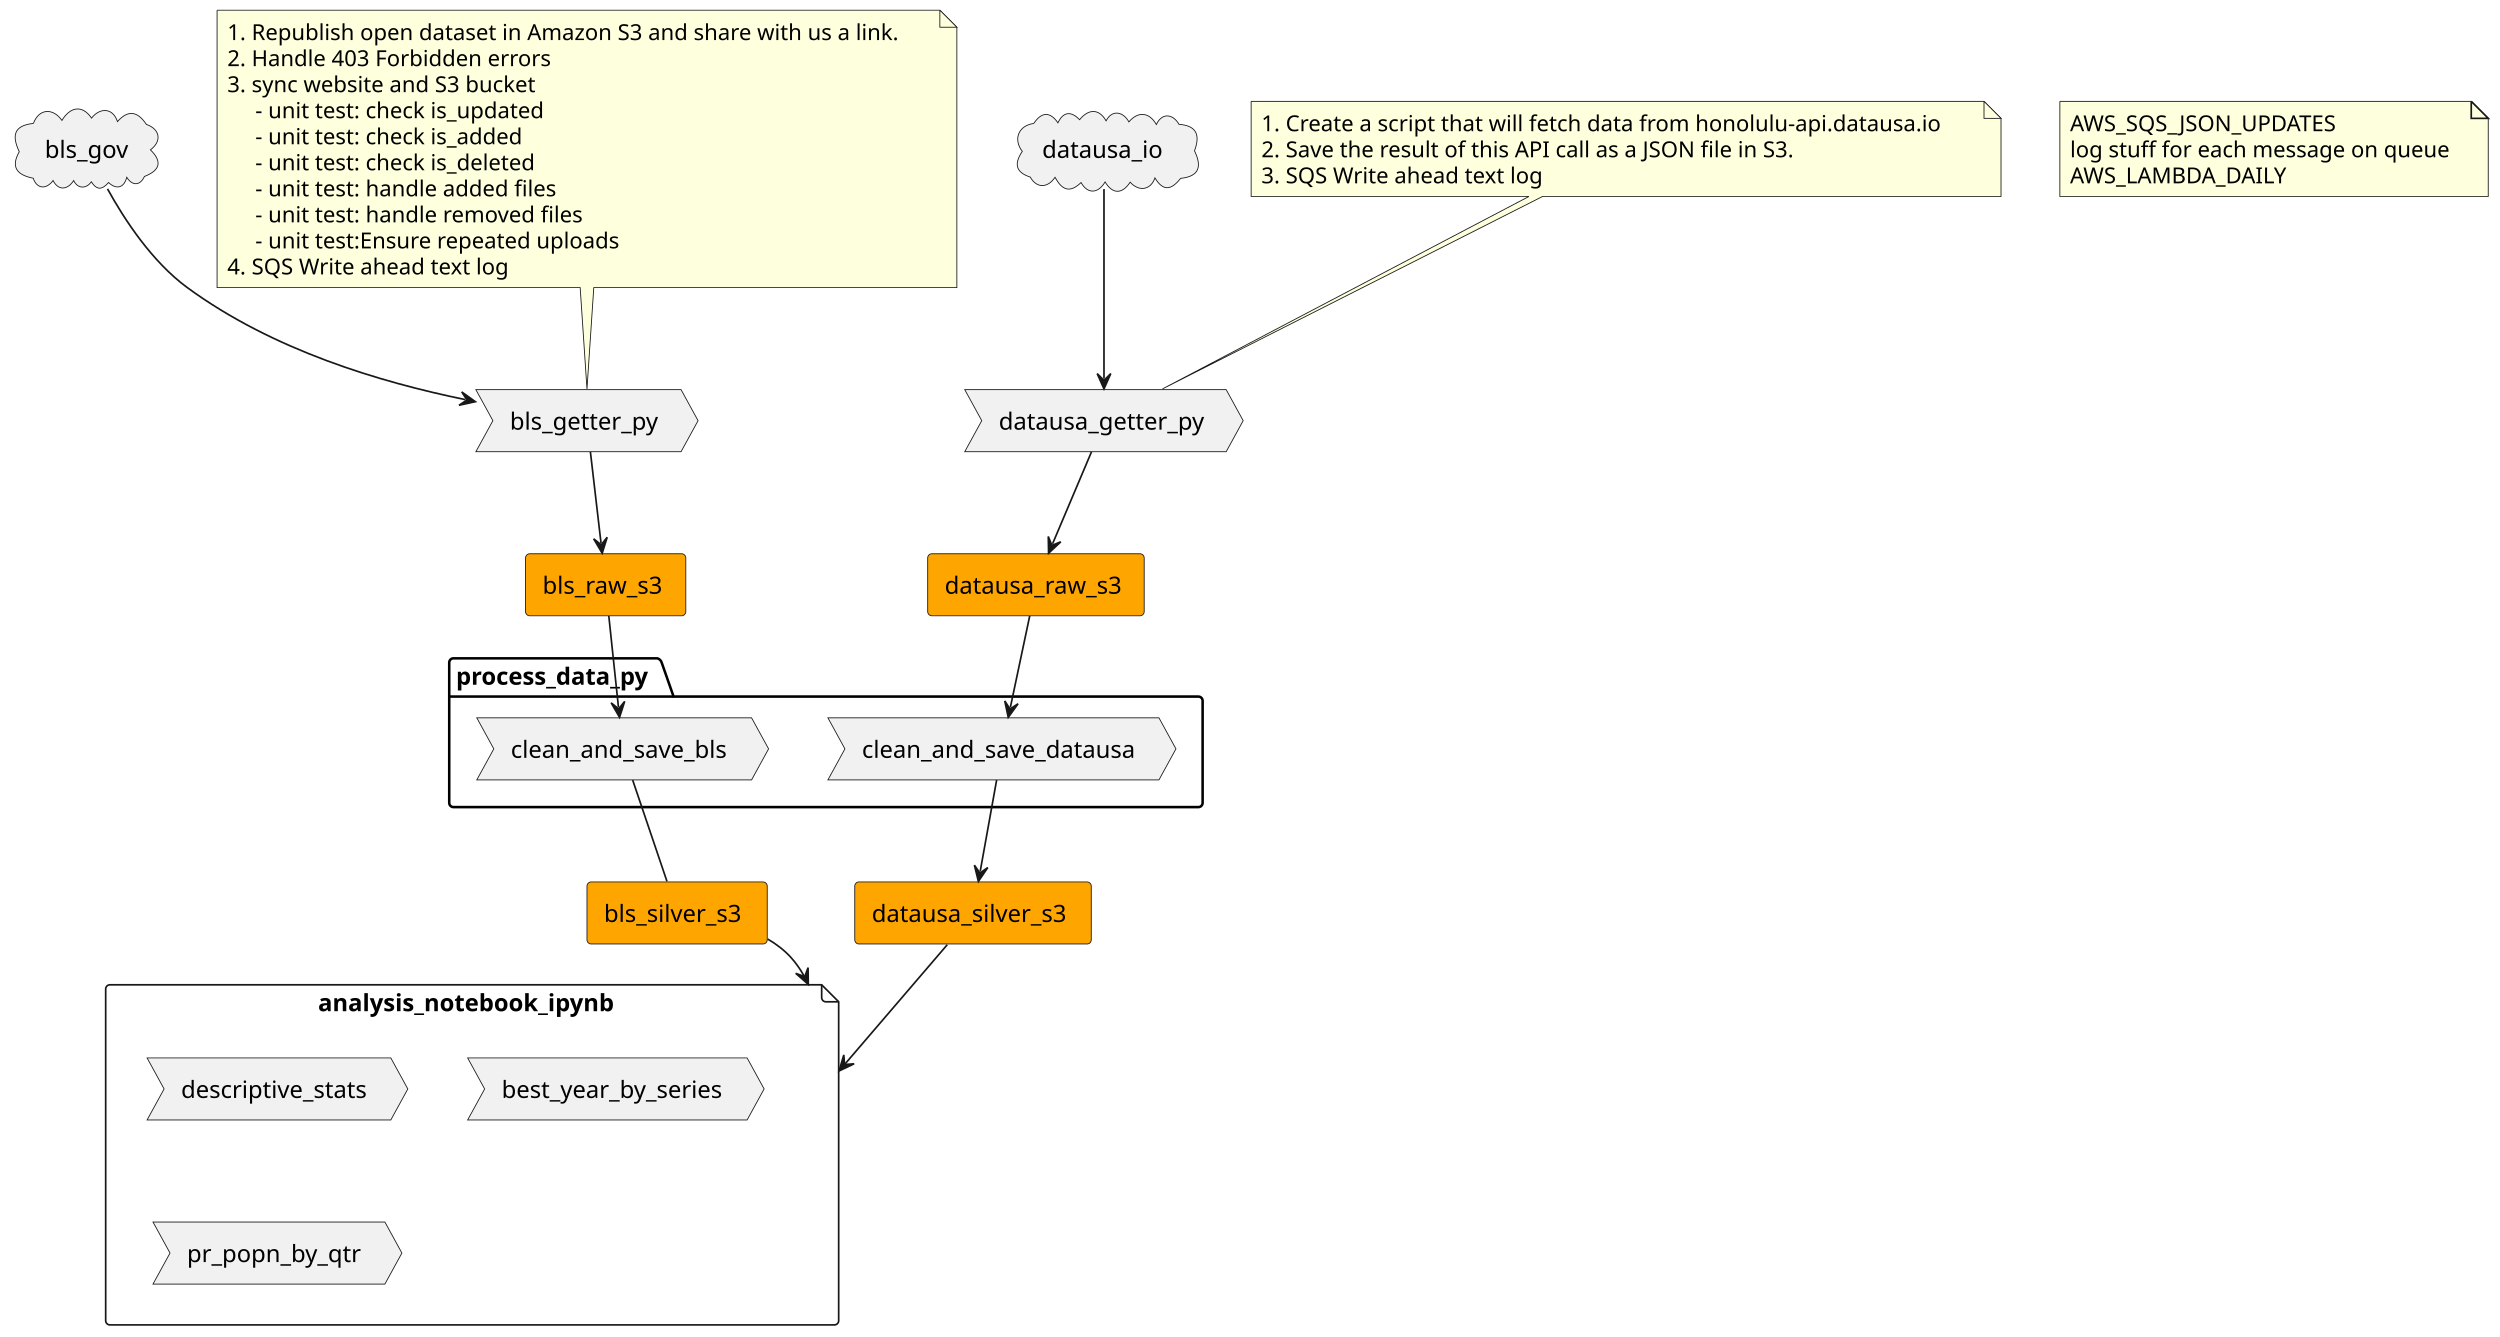
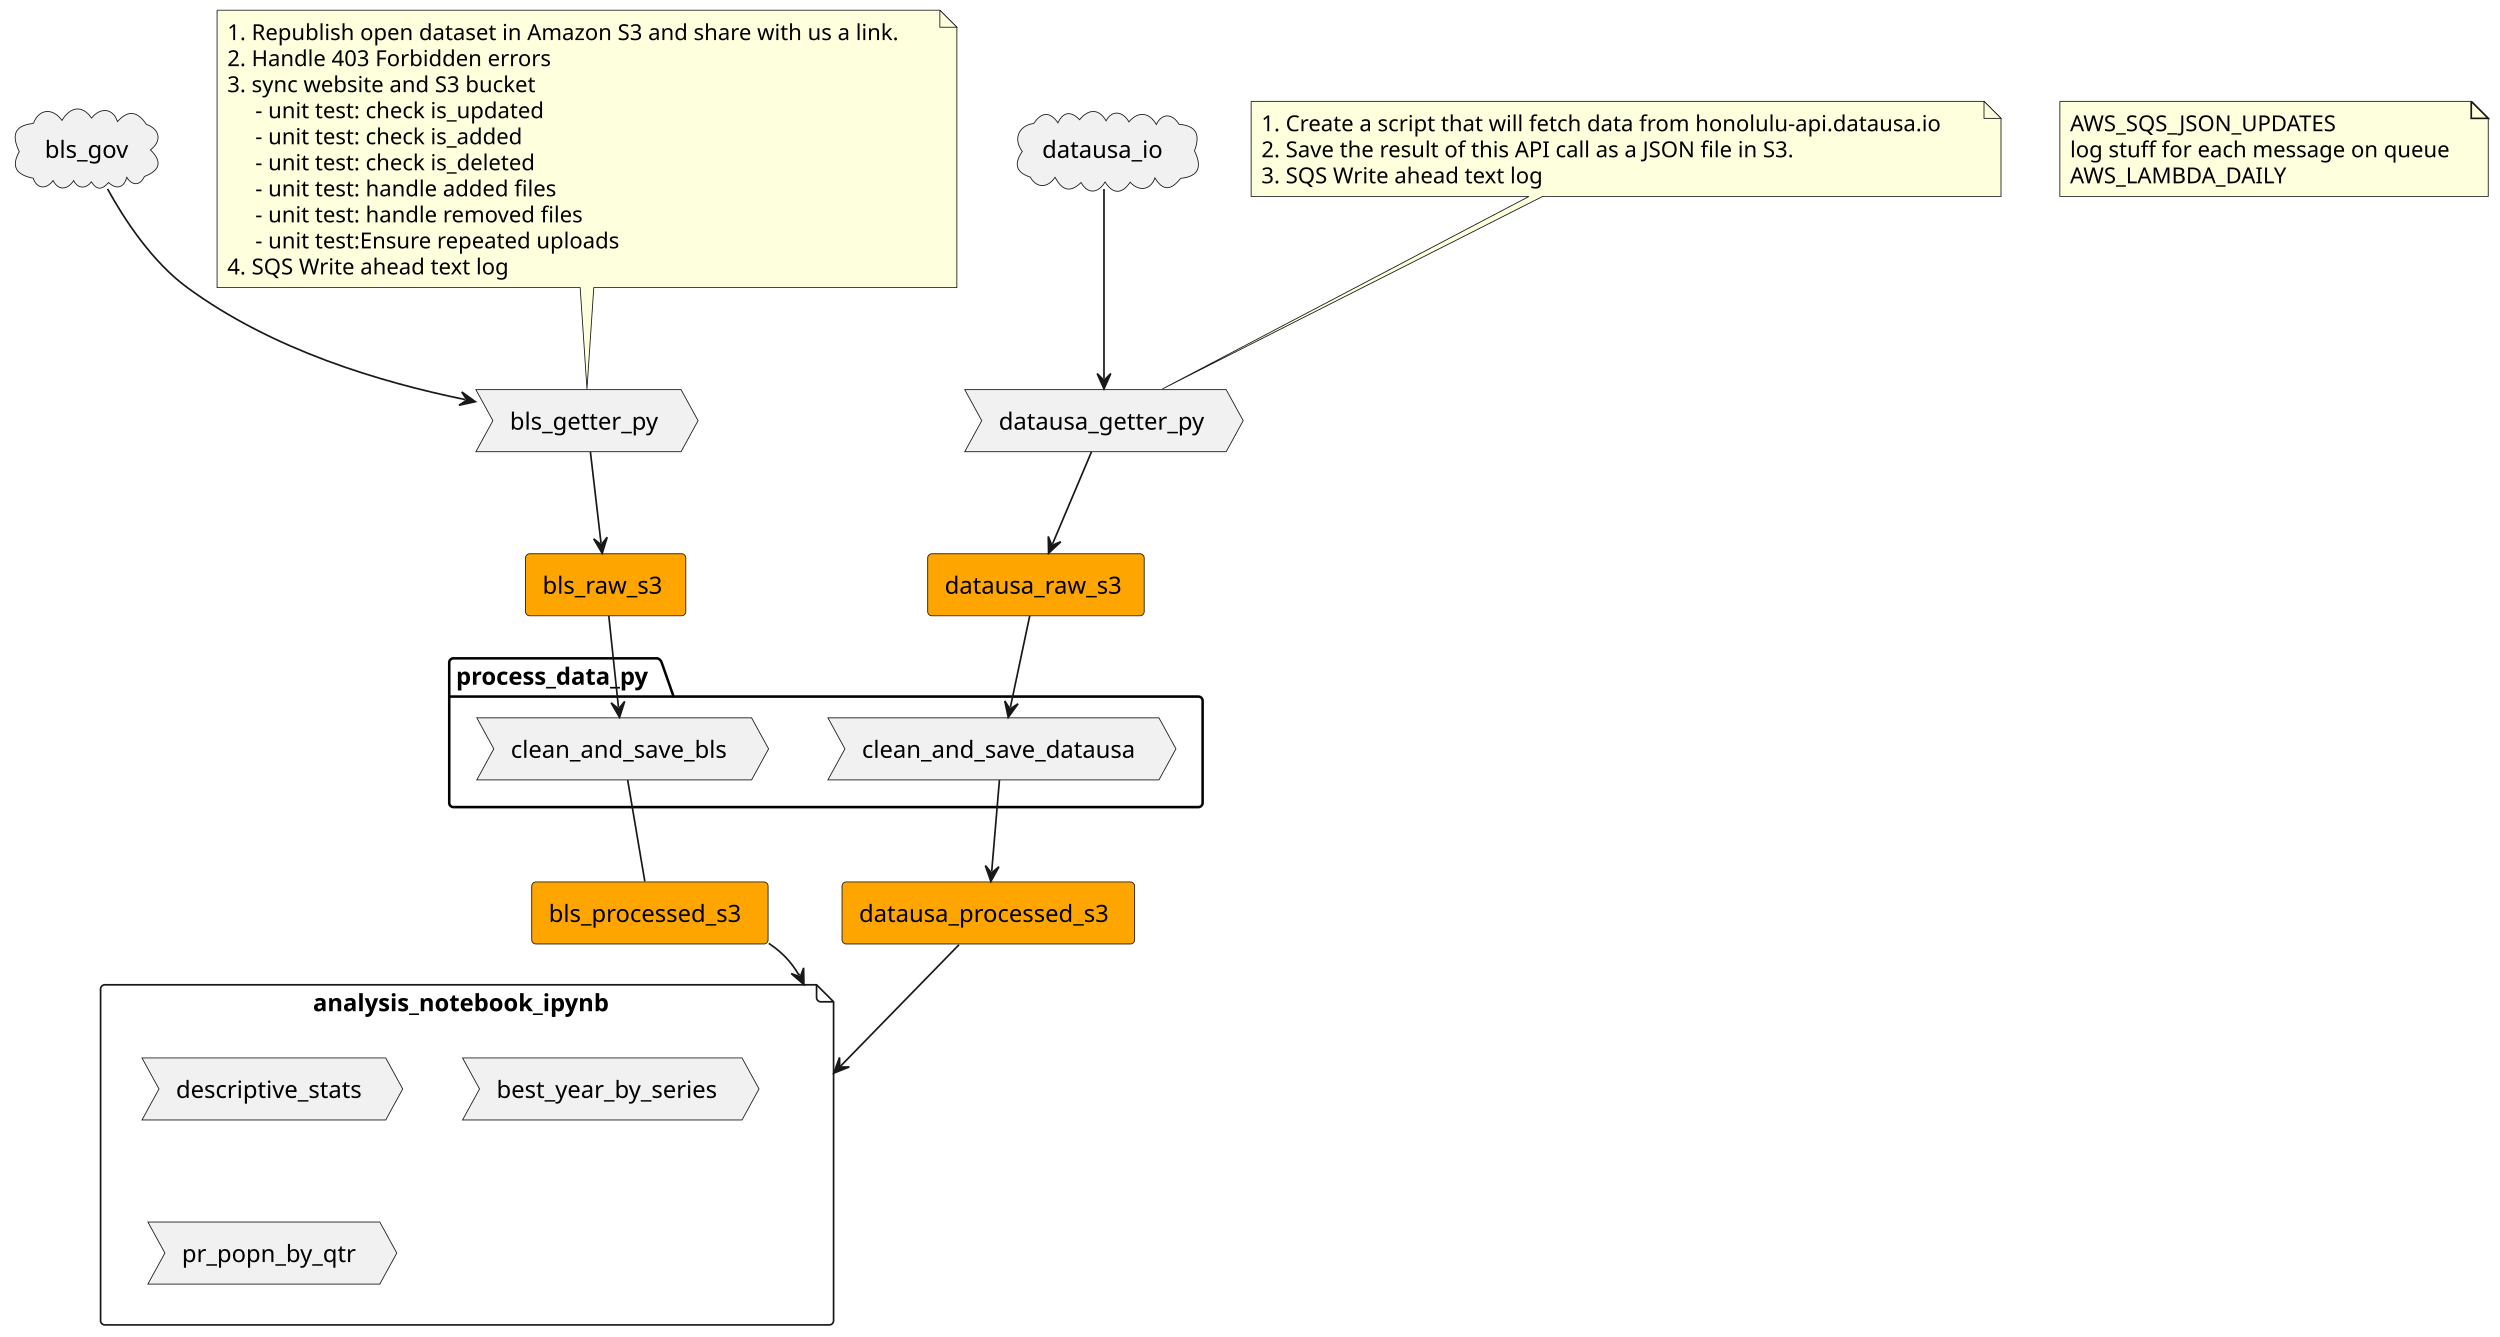
<svg xmlns="http://www.w3.org/2000/svg" contentStyleType="text/css" data-diagram-type="DESCRIPTION" height="786px" preserveAspectRatio="none" style="width:1470px;height:786px;background:#FFFFFF;" version="1.1" viewBox="0 0 1470 786" width="1470px" zoomAndPan="magnify">
  <defs />
  <g>
    <g class="cluster" data-qualified-name="process_data_py" data-source-line="34" id="ent0016">
      <path d="M266.642,387.09 L386.56,387.09 A3.75,3.75 0 0 1 389.06,389.59 L396.06,409.578 L704.642,409.578 A2.5,2.5 0 0 1 707.142,412.078 L707.142,472.08 A2.5,2.5 0 0 1 704.642,474.58 L266.642,474.58 A2.5,2.5 0 0 1 264.142,472.08 L264.142,389.59 A2.5,2.5 0 0 1 266.642,387.09" fill="none" style="stroke:#000000;stroke-width:1.5;" />
      <line style="stroke:#000000;stroke-width:1.5;" x1="264.142" x2="396.06" y1="409.578" y2="409.578" />
      <text fill="#000000" font-family="sans-serif" font-size="14" font-weight="bold" lengthAdjust="spacing" textLength="118.918" x="268.142" y="402.625">process_data_py</text>
    </g>
    <g class="cluster" data-qualified-name="analysis_notebook_ipynb" data-source-line="39" id="ent0019">
-       <path d="M62.142,581.56 L62.142,776.54 A2.5,2.5 0 0 0 64.642,779.04 L490.642,779.04 A2.5,2.5 0 0 0 493.142,776.54 L493.142,589.06 L483.142,579.06 L64.642,579.06 A2.5,2.5 0 0 0 62.142,581.56" fill="none" style="stroke:#181818;stroke-width:1;" />
-       <path d="M483.142,579.06 L483.142,586.56 A2.5,2.5 0 0 0 485.642,589.06 L493.142,589.06" fill="none" style="stroke:#181818;stroke-width:1;" />
-       <text fill="#000000" font-family="sans-serif" font-size="14" font-weight="bold" lengthAdjust="spacing" textLength="181.248" x="187.018" y="594.595">analysis_notebook_ipynb</text>
+       <path d="M59.142,581.56 L59.142,776.54 A2.5,2.5 0 0 0 61.642,779.04 L487.642,779.04 A2.5,2.5 0 0 0 490.142,776.54 L490.142,589.06 L480.142,579.06 L61.642,579.06 A2.5,2.5 0 0 0 59.142,581.56" fill="none" style="stroke:#181818;stroke-width:1;" />
+       <path d="M480.142,579.06 L480.142,586.56 A2.5,2.5 0 0 0 482.642,589.06 L490.142,589.06" fill="none" style="stroke:#181818;stroke-width:1;" />
+       <text fill="#000000" font-family="sans-serif" font-size="14" font-weight="bold" lengthAdjust="spacing" textLength="181.248" x="184.018" y="594.595">analysis_notebook_ipynb</text>
    </g>
    <g class="entity" data-qualified-name="process_data_py.clean_and_save_bls" data-source-line="35" id="ent0017">
      <polygon fill="#F1F1F1" points="280.352,422.09,441.93,422.09,451.93,440.334,441.93,458.578,280.352,458.578,290.352,440.334" style="stroke:#181818;stroke-width:0.5;" />
      <text fill="#000000" font-family="sans-serif" font-size="14" lengthAdjust="spacing" textLength="131.578" x="300.352" y="445.625">clean_and_save_bls</text>
    </g>
    <g class="entity" data-qualified-name="process_data_py.clean_and_save_datausa" data-source-line="36" id="ent0018">
      <polygon fill="#F1F1F1" points="486.812,422.09,681.463,422.09,691.463,440.334,681.463,458.578,486.812,458.578,496.812,440.334" style="stroke:#181818;stroke-width:0.5;" />
      <text fill="#000000" font-family="sans-serif" font-size="14" lengthAdjust="spacing" textLength="164.65" x="506.812" y="445.625">clean_and_save_datausa</text>
    </g>
    <g class="entity" data-qualified-name="analysis_notebook_ipynb.descriptive_stats" data-source-line="40" id="ent0020">
-       <polygon fill="#F1F1F1" points="86.482,622.06,229.795,622.06,239.795,640.304,229.795,658.548,86.482,658.548,96.482,640.304" style="stroke:#181818;stroke-width:0.5;" />
-       <text fill="#000000" font-family="sans-serif" font-size="14" lengthAdjust="spacing" textLength="113.312" x="106.482" y="645.595">descriptive_stats</text>
+       <polygon fill="#F1F1F1" points="83.482,622.06,226.795,622.06,236.795,640.304,226.795,658.548,83.482,658.548,93.482,640.304" style="stroke:#181818;stroke-width:0.5;" />
+       <text fill="#000000" font-family="sans-serif" font-size="14" lengthAdjust="spacing" textLength="113.312" x="103.482" y="645.595">descriptive_stats</text>
    </g>
    <g class="entity" data-qualified-name="analysis_notebook_ipynb.best_year_by_series" data-source-line="41" id="ent0021">
-       <polygon fill="#F1F1F1" points="274.972,622.06,439.305,622.06,449.305,640.304,439.305,658.548,274.972,658.548,284.972,640.304" style="stroke:#181818;stroke-width:0.5;" />
-       <text fill="#000000" font-family="sans-serif" font-size="14" lengthAdjust="spacing" textLength="134.333" x="294.972" y="645.595">best_year_by_series</text>
+       <polygon fill="#F1F1F1" points="271.972,622.06,436.305,622.06,446.305,640.304,436.305,658.548,271.972,658.548,281.972,640.304" style="stroke:#181818;stroke-width:0.5;" />
+       <text fill="#000000" font-family="sans-serif" font-size="14" lengthAdjust="spacing" textLength="134.333" x="291.972" y="645.595">best_year_by_series</text>
    </g>
    <g class="entity" data-qualified-name="analysis_notebook_ipynb.pr_popn_by_qtr" data-source-line="42" id="ent0022">
-       <polygon fill="#F1F1F1" points="89.962,718.55,226.316,718.55,236.316,736.794,226.316,755.038,89.962,755.038,99.962,736.794" style="stroke:#181818;stroke-width:0.5;" />
-       <text fill="#000000" font-family="sans-serif" font-size="14" lengthAdjust="spacing" textLength="106.353" x="109.962" y="742.085">pr_popn_by_qtr</text>
+       <polygon fill="#F1F1F1" points="86.962,718.55,223.316,718.55,233.316,736.794,223.316,755.038,86.962,755.038,96.962,736.794" style="stroke:#181818;stroke-width:0.5;" />
+       <text fill="#000000" font-family="sans-serif" font-size="14" lengthAdjust="spacing" textLength="106.353" x="106.962" y="742.085">pr_popn_by_qtr</text>
    </g>
    <g class="entity" data-qualified-name="bls_gov" data-source-line="4" id="ent0002">
      <path d="M19.632,72.572 C23.047,63.556 31.282,63.493 36.425,70.794 C40.941,63.229 48.072,61.077 53.835,69.432 C58.583,63.323 66.273,63.053 69.069,71.478 C75.555,64.211 81.061,65.624 86.084,73.16 C94.092,75.914 95.338,82.982 88.472,88.112 C95.76,95.289 93.882,100.269 84.926,103.767 C82.299,109.462 77.666,109.261 74.536,104.257 C72.946,110.495 68.442,111.69 63.819,107.322 C60.107,111.621 57.019,112.038 53.693,106.908 C50.706,111.191 45.658,111.091 43.319,106.178 C39.975,111.406 34.529,112.563 31.201,106.161 C27.501,111.294 21.827,111.476 19.506,104.797 C10.399,102.958 6,98.633 11.323,89.216 C6.964,79.904 7.881,73.842 19.632,72.572" fill="#F1F1F1" style="stroke:#181818;stroke-width:0.5;" />
      <text fill="#000000" font-family="sans-serif" font-size="14" lengthAdjust="spacing" textLength="51.57" x="26.352" y="92.845">bls_gov</text>
    </g>
    <g class="entity" data-qualified-name="datausa_io" data-source-line="5" id="ent0003">
      <path d="M607.851,72.589 C612.317,65.917 617.247,65.284 622.067,72.219 C625.286,65.432 629.891,65.322 634.822,70.375 C639.697,64.237 646.084,63.443 650.371,71.041 C654.09,64.014 660.675,65.872 663.789,71.674 C669.205,65.229 675.802,65.963 679.927,73.197 C683.391,66.013 689.697,66.98 693.257,73.101 C703.97,73.939 705.704,79.668 702.374,88.709 C706.712,97.662 705.439,103.72 694.252,104.871 C688.931,111.49 684.178,112.981 679.102,104.623 C676.484,112.14 669.383,112.606 664.536,107.12 C659.912,114.217 654.277,114.38 649.791,106.979 C645.965,113.491 639.84,114.657 635.656,107.346 C628.862,113.915 624.369,111.542 620.356,104.271 C616.256,110.387 609.765,111.115 605.79,104.132 C596.968,101.261 596.302,96.108 601.112,89.017 C595.6,81.883 598.906,73.794 607.851,72.589" fill="#F1F1F1" style="stroke:#181818;stroke-width:0.5;" />
      <text fill="#000000" font-family="sans-serif" font-size="14" lengthAdjust="spacing" textLength="72.714" x="612.782" y="92.845">datausa_io</text>
    </g>
    <g class="entity" data-qualified-name="bls_raw_s3" data-source-line="7" id="ent0004">
      <rect fill="#FFA500" height="36.488" rx="2.5" ry="2.5" style="stroke:#181818;stroke-width:0.5;" width="94.231" x="309.022" y="325.6" />
      <text fill="#000000" font-family="sans-serif" font-size="14" lengthAdjust="spacing" textLength="74.231" x="319.022" y="349.135">bls_raw_s3</text>
    </g>
    <g class="entity" data-qualified-name="datausa_raw_s3" data-source-line="8" id="ent0005">
      <rect fill="#FFA500" height="36.488" rx="2.5" ry="2.5" style="stroke:#181818;stroke-width:0.5;" width="127.304" x="545.482" y="325.6" />
      <text fill="#000000" font-family="sans-serif" font-size="14" lengthAdjust="spacing" textLength="107.304" x="555.482" y="349.135">datausa_raw_s3</text>
    </g>
-     <g class="entity" data-qualified-name="bls_silver_s3" data-source-line="9" id="ent0006">
-       <rect fill="#FFA500" height="36.488" rx="2.5" ry="2.5" style="stroke:#181818;stroke-width:0.5;" width="105.989" x="345.142" y="518.58" />
-       <text fill="#000000" font-family="sans-serif" font-size="14" lengthAdjust="spacing" textLength="85.989" x="355.142" y="542.115">bls_silver_s3</text>
+     <g class="entity" data-qualified-name="bls_processed_s3" data-source-line="9" id="ent0006">
+       <rect fill="#FFA500" height="36.488" rx="2.5" ry="2.5" style="stroke:#181818;stroke-width:0.5;" width="138.98" x="312.652" y="518.58" />
+       <text fill="#000000" font-family="sans-serif" font-size="14" lengthAdjust="spacing" textLength="118.98" x="322.652" y="542.115">bls_processed_s3</text>
    </g>
-     <g class="entity" data-qualified-name="datausa_silver_s3" data-source-line="10" id="ent0007">
-       <rect fill="#FFA500" height="36.488" rx="2.5" ry="2.5" style="stroke:#181818;stroke-width:0.5;" width="139.061" x="502.602" y="518.58" />
-       <text fill="#000000" font-family="sans-serif" font-size="14" lengthAdjust="spacing" textLength="119.061" x="512.602" y="542.115">datausa_silver_s3</text>
+     <g class="entity" data-qualified-name="datausa_processed_s3" data-source-line="10" id="ent0007">
+       <rect fill="#FFA500" height="36.488" rx="2.5" ry="2.5" style="stroke:#181818;stroke-width:0.5;" width="172.052" x="495.112" y="518.58" />
+       <text fill="#000000" font-family="sans-serif" font-size="14" lengthAdjust="spacing" textLength="152.052" x="505.112" y="542.115">datausa_processed_s3</text>
    </g>
    <g class="entity" data-qualified-name="bls_getter_py" data-source-line="12" id="ent0008">
      <polygon fill="#F1F1F1" points="279.812,229.11,400.464,229.11,410.464,247.354,400.464,265.598,279.812,265.598,289.812,247.354" style="stroke:#181818;stroke-width:0.5;" />
      <text fill="#000000" font-family="sans-serif" font-size="14" lengthAdjust="spacing" textLength="90.651" x="299.812" y="252.645">bls_getter_py</text>
    </g>
    <g class="entity" data-qualified-name="GMN9" data-source-line="14" id="ent0010">
      <path d="M127.642,6 L127.642,169.106 A0,0 0 0 0 127.642,169.106 L341.142,169.106 L345.142,228.77 L349.142,169.106 L562.63,169.106 A0,0 0 0 0 562.63,169.106 L562.63,16 L552.63,6 L127.642,6 A0,0 0 0 0 127.642,6" fill="#FEFFDD" style="stroke:#181818;stroke-width:0.5;" />
      <path d="M552.63,6 L552.63,16 L562.63,16 L552.63,6" fill="#FEFFDD" style="stroke:#181818;stroke-width:0.5;" />
      <text fill="#000000" font-family="sans-serif" font-size="13" lengthAdjust="spacing" textLength="413.988" x="133.642" y="23.568">1. Republish open dataset in Amazon S3 and share with us a link.</text>
      <text fill="#000000" font-family="sans-serif" font-size="13" lengthAdjust="spacing" textLength="199.132" x="133.642" y="38.879">2. Handle 403 Forbidden errors</text>
      <text fill="#000000" font-family="sans-serif" font-size="13" lengthAdjust="spacing" textLength="190.239" x="133.642" y="54.19">3. sync website and S3 bucket</text>
      <text fill="#000000" font-family="sans-serif" font-size="13" lengthAdjust="spacing" textLength="181.448" x="150.095" y="69.5">- unit test: check is_updated</text>
      <text fill="#000000" font-family="sans-serif" font-size="13" lengthAdjust="spacing" textLength="168.518" x="150.095" y="84.811">- unit test: check is_added</text>
      <text fill="#000000" font-family="sans-serif" font-size="13" lengthAdjust="spacing" textLength="176.262" x="150.095" y="100.121">- unit test: check is_deleted</text>
      <text fill="#000000" font-family="sans-serif" font-size="13" lengthAdjust="spacing" textLength="188.183" x="150.095" y="115.432">- unit test: handle added files</text>
      <text fill="#000000" font-family="sans-serif" font-size="13" lengthAdjust="spacing" textLength="204.052" x="150.095" y="130.742">- unit test: handle removed files</text>
      <text fill="#000000" font-family="sans-serif" font-size="13" lengthAdjust="spacing" textLength="224.244" x="150.095" y="146.053">- unit test:Ensure repeated uploads</text>
      <text fill="#000000" font-family="sans-serif" font-size="13" lengthAdjust="spacing" textLength="171.945" x="133.642" y="161.363">4. SQS Write ahead text log</text>
    </g>
    <g class="entity" data-qualified-name="datausa_getter_py" data-source-line="27" id="ent0012">
      <polygon fill="#F1F1F1" points="567.272,229.11,720.996,229.11,730.996,247.354,720.996,265.598,567.272,265.598,577.272,247.354" style="stroke:#181818;stroke-width:0.5;" />
      <text fill="#000000" font-family="sans-serif" font-size="14" lengthAdjust="spacing" textLength="123.724" x="587.272" y="252.645">datausa_getter_py</text>
    </g>
    <g class="entity" data-qualified-name="GMN13" data-source-line="29" id="ent0014">
      <path d="M735.672,59.59 L735.672,115.522 A0,0 0 0 0 735.672,115.522 L899.012,115.522 L683.532,228.67 L907.012,115.522 L1176.595,115.522 A0,0 0 0 0 1176.595,115.522 L1176.595,69.59 L1166.595,59.59 L735.672,59.59 A0,0 0 0 0 735.672,59.59" fill="#FEFFDD" style="stroke:#181818;stroke-width:0.5;" />
      <path d="M1166.595,59.59 L1166.595,69.59 L1176.595,69.59 L1166.595,59.59" fill="#FEFFDD" style="stroke:#181818;stroke-width:0.5;" />
      <text fill="#000000" font-family="sans-serif" font-size="13" lengthAdjust="spacing" textLength="419.923" x="741.672" y="77.158">1. Create a script that will fetch data from honolulu-api.datausa.io</text>
      <text fill="#000000" font-family="sans-serif" font-size="13" lengthAdjust="spacing" textLength="329.773" x="741.672" y="92.469">2. Save the result of this API call as a JSON file in S3.</text>
      <text fill="#000000" font-family="sans-serif" font-size="13" lengthAdjust="spacing" textLength="171.945" x="741.672" y="107.779">3. SQS Write ahead text log</text>
    </g>
    <g class="entity" data-qualified-name="aws_cdk" data-source-line="46" id="ent0023">
      <path d="M1211.192,59.59 L1211.192,115.522 L1463.088,115.522 L1463.088,69.59 L1453.088,59.59 L1211.192,59.59" fill="#FEFFDD" style="stroke:#181818;stroke-width:0.5;" />
      <path d="M1453.088,59.59 L1453.088,69.59 L1463.088,69.59 L1453.088,59.59" fill="#FEFFDD" style="stroke:#181818;stroke-width:1;" />
      <text fill="#000000" font-family="sans-serif" font-size="13" lengthAdjust="spacing" textLength="158.609" x="1217.192" y="77.158">AWS_SQS_JSON_UPDATES</text>
      <text fill="#000000" font-family="sans-serif" font-size="13" lengthAdjust="spacing" textLength="230.896" x="1217.192" y="92.469">log stuff for each message on queue</text>
      <text fill="#000000" font-family="sans-serif" font-size="13" lengthAdjust="spacing" textLength="130.857" x="1217.192" y="107.779">AWS_LAMBDA_DAILY</text>
    </g>
    <g class="link" data-entity-1="ent0002" data-entity-2="ent0008" data-link-type="dependency" data-source-line="51" id="lnk24">
      <path d="M63.212,111.06 C73.172,129.14 89.422,153.94 110.142,169.11 C160.462,205.97 223.455,224.661 273.625,234.981" fill="none" id="bls_gov-to-bls_getter_py" style="stroke:#181818;stroke-width:1;" />
      <polygon fill="#181818" points="279.502,236.19,271.493,230.459,274.605,235.183,269.881,238.295,279.502,236.19" style="stroke:#181818;stroke-width:1;" />
    </g>
    <g class="link" data-entity-1="ent0008" data-entity-2="ent0004" data-link-type="dependency" data-source-line="52" id="lnk25">
      <path d="M347.152,265.68 C349.132,282.63 351.418,302.33 353.399,319.34" fill="none" id="bls_getter_py-to-bls_raw_s3" style="stroke:#181818;stroke-width:1;" />
      <polygon fill="#181818" points="354.092,325.3,357.025,315.898,353.514,320.334,349.078,316.823,354.092,325.3" style="stroke:#181818;stroke-width:1;" />
    </g>
    <g class="link" data-entity-1="ent0004" data-entity-2="ent0017" data-link-type="dependency" data-source-line="53" id="lnk26">
      <path d="M357.972,362.17 C359.762,379.12 361.851,398.813 363.651,415.823" fill="none" id="bls_raw_s3-to-clean_and_save_bls" style="stroke:#181818;stroke-width:1;" />
      <polygon fill="#181818" points="364.282,421.79,367.313,412.419,363.756,416.818,359.357,413.261,364.282,421.79" style="stroke:#181818;stroke-width:1;" />
    </g>
    <g class="link" data-entity-1="ent0017" data-entity-2="ent0006" data-link-type="association" data-source-line="54" id="lnk27">
-       <path d="M372.002,458.66 C377.742,475.6 386.432,501.26 392.192,518.28" fill="none" id="clean_and_save_bls-bls_silver_s3" style="stroke:#181818;stroke-width:1;" />
+       <path d="M369.072,458.66 C371.942,475.6 376.282,501.26 379.162,518.28" fill="none" id="clean_and_save_bls-bls_processed_s3" style="stroke:#181818;stroke-width:1;" />
    </g>
    <g class="link" data-entity-1="ent0003" data-entity-2="ent0012" data-link-type="dependency" data-source-line="56" id="lnk28">
      <path d="M649.142,111.17 C649.142,142.87 649.142,193.87 649.142,222.67" fill="none" id="datausa_io-to-datausa_getter_py" style="stroke:#181818;stroke-width:1;" />
      <polygon fill="#181818" points="649.142,228.67,653.142,219.67,649.142,223.67,645.142,219.67,649.142,228.67" style="stroke:#181818;stroke-width:1;" />
    </g>
    <g class="link" data-entity-1="ent0012" data-entity-2="ent0005" data-link-type="dependency" data-source-line="57" id="lnk29">
      <path d="M641.802,265.68 C634.632,282.63 626.101,302.765 618.901,319.775" fill="none" id="datausa_getter_py-to-datausa_raw_s3" style="stroke:#181818;stroke-width:1;" />
      <polygon fill="#181818" points="616.562,325.3,623.754,318.571,618.511,320.695,616.387,315.453,616.562,325.3" style="stroke:#181818;stroke-width:1;" />
    </g>
    <g class="link" data-entity-1="ent0005" data-entity-2="ent0018" data-link-type="dependency" data-source-line="58" id="lnk30">
      <path d="M605.472,362.17 C601.882,379.12 597.694,398.91 594.095,415.92" fill="none" id="datausa_raw_s3-to-clean_and_save_datausa" style="stroke:#181818;stroke-width:1;" />
      <polygon fill="#181818" points="592.852,421.79,598.629,413.813,593.888,416.898,590.802,412.157,592.852,421.79" style="stroke:#181818;stroke-width:1;" />
    </g>
    <g class="link" data-entity-1="ent0018" data-entity-2="ent0007" data-link-type="dependency" data-source-line="59" id="lnk31">
-       <path d="M586.022,458.66 C582.972,475.6 579.414,495.355 576.354,512.375" fill="none" id="clean_and_save_datausa-to-datausa_silver_s3" style="stroke:#181818;stroke-width:1;" />
-       <polygon fill="#181818" points="575.292,518.28,580.822,510.13,576.177,513.359,572.948,508.714,575.292,518.28" style="stroke:#181818;stroke-width:1;" />
+       <path d="M587.672,458.66 C586.232,475.6 584.568,495.281 583.128,512.301" fill="none" id="clean_and_save_datausa-to-datausa_processed_s3" style="stroke:#181818;stroke-width:1;" />
+       <polygon fill="#181818" points="582.622,518.28,587.367,509.649,583.044,513.298,579.395,508.975,582.622,518.28" style="stroke:#181818;stroke-width:1;" />
    </g>
    <g class="link" data-entity-1="ent0006" data-entity-2="ent0019" data-link-type="dependency" data-source-line="61" id="lnk32">
-       <path d="M451.372,552.15 C456.492,555.13 461.222,558.72 465.142,563.06 C467.982,566.211 470.428,569.717 472.532,573.446 C473.058,574.378 473.563,575.324 474.048,576.282 C474.29,576.761 474.527,577.243 474.759,577.728 C474.875,577.97 474.99,578.213 475.103,578.457 C475.16,578.579 472.71,573.249 472.766,573.371" fill="none" id="bls_silver_s3-to-analysis_notebook_ipynb" style="stroke:#181818;stroke-width:1;" />
-       <polygon fill="#181818" points="475.273,578.823,475.147,568.975,473.184,574.28,467.879,572.317,475.273,578.823" style="stroke:#181818;stroke-width:1;" />
+       <path d="M452.052,554.71 C455.722,557.13 459.122,559.9 462.142,563.06 C465.067,566.133 467.577,569.579 469.729,573.264 C470.806,575.106 469.262,571.568 470.166,573.512" fill="none" id="bls_processed_s3-to-analysis_notebook_ipynb" style="stroke:#181818;stroke-width:1;" />
+       <polygon fill="#181818" points="472.697,578.952,472.527,569.105,470.588,574.419,465.274,572.48,472.697,578.952" style="stroke:#181818;stroke-width:1;" />
    </g>
    <g class="link" data-entity-1="ent0007" data-entity-2="ent0019" data-link-type="dependency" data-source-line="62" id="lnk33">
-       <path d="M556.982,555.5 C544.907,569.585 527.675,589.688 513.114,606.674 C505.833,615.167 499.22,622.881 494.254,628.674 C493.943,629.036 497.544,624.836 497.247,625.182" fill="none" id="datausa_silver_s3-to-analysis_notebook_ipynb" style="stroke:#181818;stroke-width:1;" />
-       <polygon fill="#181818" points="493.342,629.738,502.236,625.508,496.596,625.942,496.163,620.301,493.342,629.738" style="stroke:#181818;stroke-width:1;" />
+       <path d="M563.892,555.5 C550.152,569.585 530.542,589.688 513.972,606.674 C505.687,615.167 498.162,622.881 492.511,628.674 C491.805,629.398 491.127,630.092 490.482,630.754 C490.401,630.837 494.51,626.624 494.431,626.706" fill="none" id="datausa_processed_s3-to-analysis_notebook_ipynb" style="stroke:#181818;stroke-width:1;" />
+       <polygon fill="#181818" points="490.241,631.001,499.389,627.352,493.733,627.422,493.662,621.766,490.241,631.001" style="stroke:#181818;stroke-width:1;" />
    </g>
  </g>
</svg>
